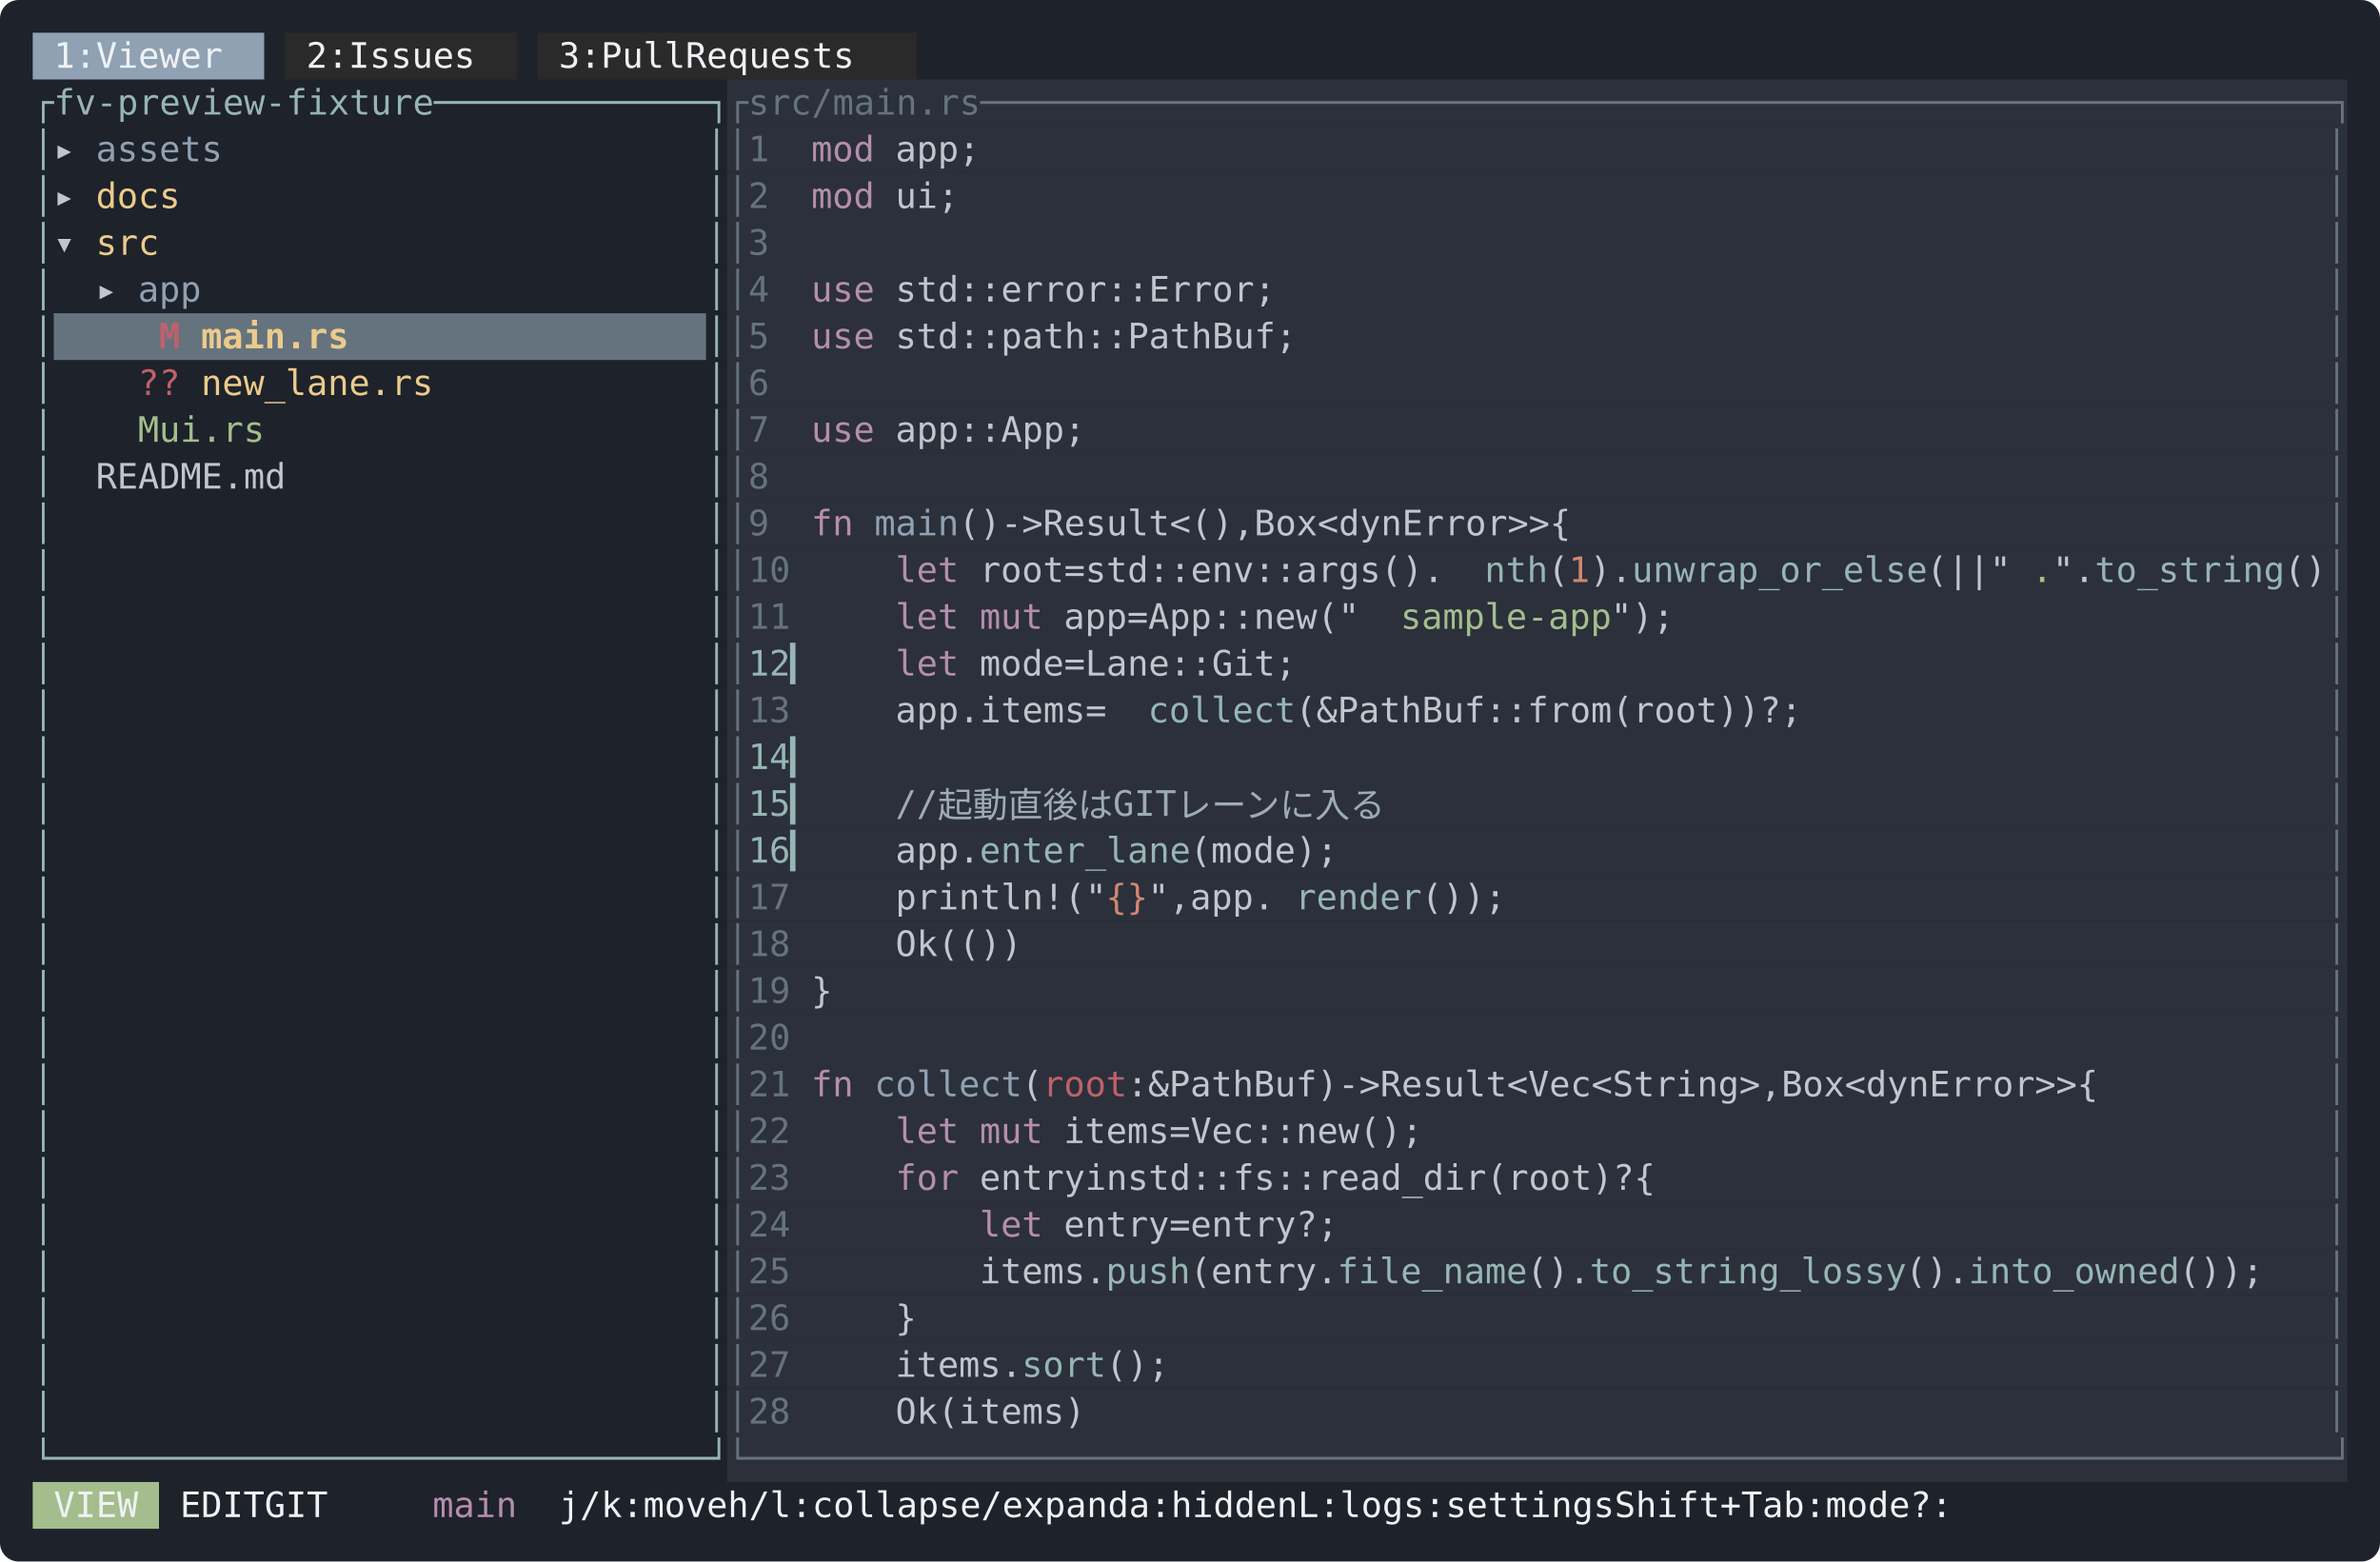
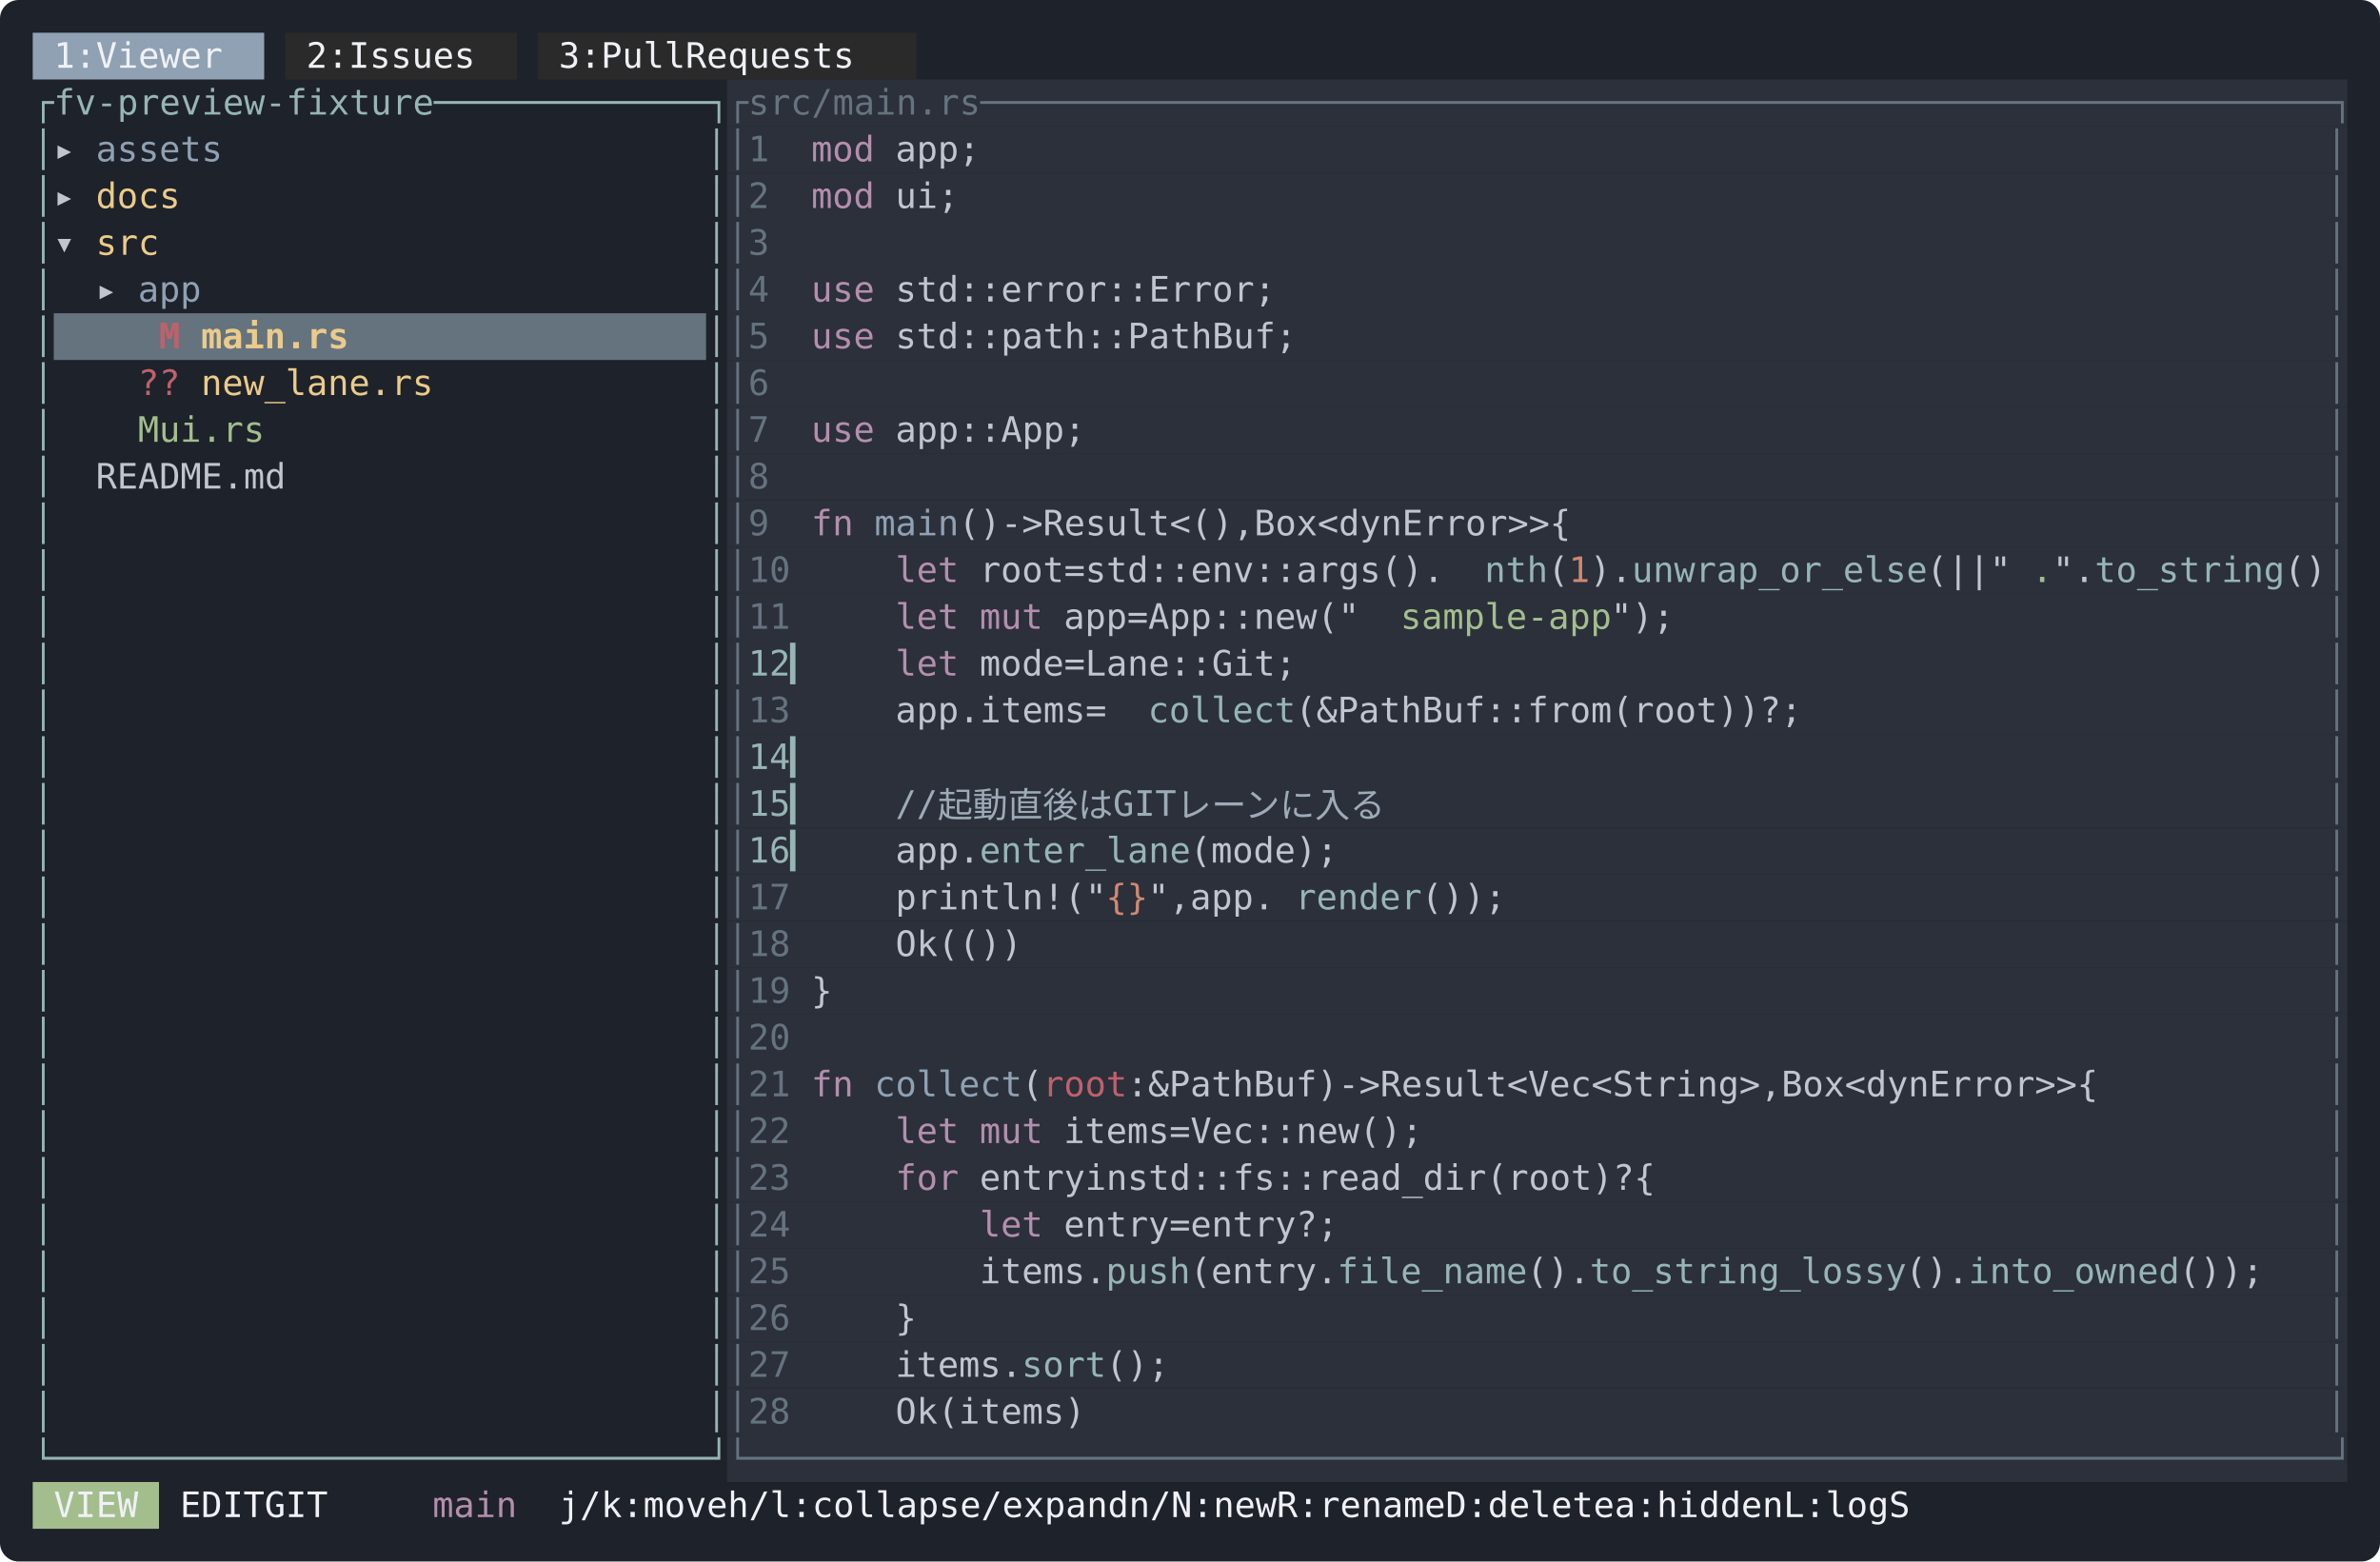
<svg xmlns="http://www.w3.org/2000/svg" width="1018" height="668" viewBox="0 0 1018 668" font-family="ui-monospace, SFMono-Regular, Menlo, Consolas, 'DejaVu Sans Mono', monospace" font-size="15">
  <rect width="1018" height="668" rx="8" fill="#1e222a" />
  <rect x="14" y="14" width="99" height="20" fill="#8fa1b3" />
  <rect x="122" y="14" width="99" height="20" fill="#2a2a2a" />
  <rect x="230" y="14" width="162" height="20" fill="#2a2a2a" />
  <text x="23 32 50 59 68 77 86 95" y="29" fill="#eff1f5">1:Viewer</text>
  <text x="131 140 158 167 176 185 194 203" y="29" fill="#eff1f5">2:Issues</text>
  <text x="239 248 266 275 284 293 311 320 329 338 347 356 365 374" y="29" fill="#eff1f5">3:PullRequests</text>
  <rect x="311" y="34" width="693" height="20" fill="#2b303b" />
  <text x="14 23 32 41 50 59 68 77 86 95 104 113 122 131 140 149 158 167 176 185 194 203 212 221 230 239 248 257 266 275 284 293 302" y="49" fill="#96b5b4">┌fv-preview-fixture─────────────┐</text>
  <text x="311 320 329 338 347 356 365 374 383 392 401 410 419 428 437 446 455 464 473 482 491 500 509 518 527 536 545 554 563 572 581 590 599 608 617 626 635 644 653 662 671 680 689 698 707 716 725 734 743 752 761 770 779 788 797 806 815 824 833 842 851 860 869 878 887 896 905 914 923 932 941 950 959 968 977 986 995" y="49" fill="#65737e">┌src/main.rs────────────────────────────────────────────────────────────────┐</text>
  <rect x="311" y="54" width="693" height="20" fill="#2b303b" />
  <text x="14" y="69" fill="#96b5b4">│</text>
  <text x="23" y="69" fill="#c0c5ce">▸</text>
  <text x="41 50 59 68 77 86" y="69" fill="#8fa1b3">assets</text>
  <text x="302" y="69" fill="#96b5b4">│</text>
  <text x="311 329" y="69" fill="#65737e">│1</text>
  <text x="347 356 365" y="69" fill="#b48ead">mod</text>
  <text x="383 392 401 410" y="69" fill="#c0c5ce">app;</text>
  <text x="995" y="69" fill="#65737e">│</text>
  <rect x="311" y="74" width="693" height="20" fill="#2b303b" />
  <text x="14" y="89" fill="#96b5b4">│</text>
  <text x="23" y="89" fill="#c0c5ce">▸</text>
  <text x="41 50 59 68" y="89" fill="#ebcb8b">docs</text>
  <text x="302" y="89" fill="#96b5b4">│</text>
  <text x="311 329" y="89" fill="#65737e">│2</text>
  <text x="347 356 365" y="89" fill="#b48ead">mod</text>
  <text x="383 392 401" y="89" fill="#c0c5ce">ui;</text>
  <text x="995" y="89" fill="#65737e">│</text>
  <rect x="311" y="94" width="693" height="20" fill="#2b303b" />
  <text x="14" y="109" fill="#96b5b4">│</text>
  <text x="23" y="109" fill="#c0c5ce">▾</text>
  <text x="41 50 59" y="109" fill="#ebcb8b">src</text>
  <text x="302" y="109" fill="#96b5b4">│</text>
  <text x="311 329" y="109" fill="#65737e">│3</text>
  <text x="995" y="109" fill="#65737e">│</text>
  <rect x="311" y="114" width="693" height="20" fill="#2b303b" />
  <text x="14" y="129" fill="#96b5b4">│</text>
  <text x="41" y="129" fill="#c0c5ce">▸</text>
  <text x="59 68 77" y="129" fill="#8fa1b3">app</text>
  <text x="302" y="129" fill="#96b5b4">│</text>
  <text x="311 329" y="129" fill="#65737e">│4</text>
  <text x="347 356 365" y="129" fill="#b48ead">use</text>
  <text x="383 392 401 410 419 428 437 446 455 464 473 482 491 500 509 518 527 536" y="129" fill="#c0c5ce">std::error::Error;</text>
  <text x="995" y="129" fill="#65737e">│</text>
  <rect x="23" y="134" width="279" height="20" fill="#65737e" />
  <rect x="311" y="134" width="693" height="20" fill="#2b303b" />
  <text x="14" y="149" fill="#96b5b4">│</text>
  <text x="68" y="149" fill="#bf616a" font-weight="bold">M</text>
  <text x="86 95 104 113 122 131 140" y="149" fill="#ebcb8b" font-weight="bold">main.rs</text>
  <text x="302" y="149" fill="#96b5b4">│</text>
  <text x="311 329" y="149" fill="#65737e">│5</text>
  <text x="347 356 365" y="149" fill="#b48ead">use</text>
  <text x="383 392 401 410 419 428 437 446 455 464 473 482 491 500 509 518 527 536 545" y="149" fill="#c0c5ce">std::path::PathBuf;</text>
  <text x="995" y="149" fill="#65737e">│</text>
  <rect x="311" y="154" width="693" height="20" fill="#2b303b" />
  <text x="14" y="169" fill="#96b5b4">│</text>
  <text x="59 68" y="169" fill="#bf616a">??</text>
  <text x="86 95 104 113 122 131 140 149 158 167 176" y="169" fill="#ebcb8b">new_lane.rs</text>
  <text x="302" y="169" fill="#96b5b4">│</text>
  <text x="311 329" y="169" fill="#65737e">│6</text>
  <text x="995" y="169" fill="#65737e">│</text>
  <rect x="311" y="174" width="693" height="20" fill="#2b303b" />
  <text x="14" y="189" fill="#96b5b4">│</text>
  <text x="59 86 95 104 113 122" y="189" fill="#a3be8c">Mui.rs</text>
  <text x="302" y="189" fill="#96b5b4">│</text>
  <text x="311 329" y="189" fill="#65737e">│7</text>
  <text x="347 356 365" y="189" fill="#b48ead">use</text>
  <text x="383 392 401 410 419 428 437 446 455" y="189" fill="#c0c5ce">app::App;</text>
  <text x="995" y="189" fill="#65737e">│</text>
  <rect x="311" y="194" width="693" height="20" fill="#2b303b" />
  <text x="14" y="209" fill="#96b5b4">│</text>
  <text x="41 50 59 68 77 86 95 104 113" y="209" fill="#c0c5ce">README.md</text>
  <text x="302" y="209" fill="#96b5b4">│</text>
  <text x="311 329" y="209" fill="#65737e">│8</text>
  <text x="995" y="209" fill="#65737e">│</text>
  <rect x="311" y="214" width="693" height="20" fill="#2b303b" />
  <text x="14" y="229" fill="#96b5b4">│</text>
  <text x="302" y="229" fill="#96b5b4">│</text>
  <text x="311 329" y="229" fill="#65737e">│9</text>
  <text x="347 356" y="229" fill="#b48ead">fn</text>
  <text x="374 383 392 401" y="229" fill="#8fa1b3">main</text>
  <text x="410 419 437 446 464 473 482 491 500 509 518 527 536 545 563 572 581 590 599 608 617 635 644 653 662 671 680 689 707" y="229" fill="#c0c5ce">()-&gt;Result&lt;(),Box&lt;dynError&gt;&gt;{</text>
  <text x="995" y="229" fill="#65737e">│</text>
  <rect x="311" y="234" width="693" height="20" fill="#2b303b" />
  <text x="14" y="249" fill="#96b5b4">│</text>
  <text x="302" y="249" fill="#96b5b4">│</text>
  <text x="311 320 329" y="249" fill="#65737e">│10</text>
  <text x="383 392 401" y="249" fill="#b48ead">let</text>
  <text x="419 428 437 446 464 482 491 500 509 518 527 536 545 554 563 572 581 590 599 608 617 626" y="249" fill="#c0c5ce">root=std::env::args().</text>
  <text x="635 644 653" y="249" fill="#96b5b4">nth</text>
  <text x="662" y="249" fill="#c0c5ce">(</text>
  <text x="671" y="249" fill="#d08770">1</text>
  <text x="680 689" y="249" fill="#c0c5ce">).</text>
  <text x="698 707 716 725 734 743 752 761 770 779 788 797 806 815" y="249" fill="#96b5b4">unwrap_or_else</text>
  <text x="824 833 842 860" y="249" fill="#c0c5ce">(||"</text>
  <text x="869" y="249" fill="#a3be8c">.</text>
  <text x="878 887" y="249" fill="#c0c5ce">".</text>
  <text x="896 905 914 923 932 941 950 959 968" y="249" fill="#96b5b4">to_string</text>
  <text x="977 986" y="249" fill="#c0c5ce">()</text>
  <text x="995" y="249" fill="#65737e">│</text>
  <rect x="311" y="254" width="693" height="20" fill="#2b303b" />
  <text x="14" y="269" fill="#96b5b4">│</text>
  <text x="302" y="269" fill="#96b5b4">│</text>
  <text x="311 320 329" y="269" fill="#65737e">│11</text>
  <text x="383 392 401" y="269" fill="#b48ead">let</text>
  <text x="419 428 437" y="269" fill="#b48ead">mut</text>
  <text x="455 464 473 491 509 518 527 536 545 554 563 572 581 590" y="269" fill="#c0c5ce">app=App::new("</text>
  <text x="599 608 617 626 635 644 653 662 671 680" y="269" fill="#a3be8c">sample-app</text>
  <text x="689 698 707" y="269" fill="#c0c5ce">");</text>
  <text x="995" y="269" fill="#65737e">│</text>
  <rect x="311" y="274" width="693" height="20" fill="#2b303b" />
  <text x="14" y="289" fill="#96b5b4">│</text>
  <text x="302" y="289" fill="#96b5b4">│</text>
  <text x="311" y="289" fill="#65737e">│</text>
  <text x="320 329 338" y="289" fill="#96b5b4">12▎</text>
  <text x="383 392 401" y="289" fill="#b48ead">let</text>
  <text x="419 428 437 446 464 482 491 500 509 518 527 536 545 554 563" y="289" fill="#c0c5ce">mode=Lane::Git;</text>
  <text x="995" y="289" fill="#65737e">│</text>
  <rect x="311" y="294" width="693" height="20" fill="#2b303b" />
  <text x="14" y="309" fill="#96b5b4">│</text>
  <text x="302" y="309" fill="#96b5b4">│</text>
  <text x="311 320 329" y="309" fill="#65737e">│13</text>
  <text x="383 392 401 410 419 428 437 446 455 473" y="309" fill="#c0c5ce">app.items=</text>
  <text x="491 500 509 518 527 536 545" y="309" fill="#96b5b4">collect</text>
  <text x="554 563 572 581 590 599 608 617 626 635 644 653 662 671 680 689 698 707 716 725 734 743 752 761" y="309" fill="#c0c5ce">(&amp;PathBuf::from(root))?;</text>
  <text x="995" y="309" fill="#65737e">│</text>
  <rect x="311" y="314" width="693" height="20" fill="#2b303b" />
  <text x="14" y="329" fill="#96b5b4">│</text>
  <text x="302" y="329" fill="#96b5b4">│</text>
  <text x="311" y="329" fill="#65737e">│</text>
  <text x="320 329 338" y="329" fill="#96b5b4">14▎</text>
  <text x="995" y="329" fill="#65737e">│</text>
  <rect x="311" y="334" width="693" height="20" fill="#2b303b" />
  <text x="14" y="349" fill="#96b5b4">│</text>
  <text x="302" y="349" fill="#96b5b4">│</text>
  <text x="311" y="349" fill="#65737e">│</text>
  <text x="320 329 338" y="349" fill="#96b5b4">15▎</text>
  <text x="383 392 410 428 446 464 482 509 518 527 545 563 581 599 617 635" y="349" fill="#9dabb6">//起動直後はGITレーンに入る</text>
  <text x="995" y="349" fill="#65737e">│</text>
  <rect x="311" y="354" width="693" height="20" fill="#2b303b" />
  <text x="14" y="369" fill="#96b5b4">│</text>
  <text x="302" y="369" fill="#96b5b4">│</text>
  <text x="311" y="369" fill="#65737e">│</text>
  <text x="320 329 338" y="369" fill="#96b5b4">16▎</text>
  <text x="383 392 401 410" y="369" fill="#c0c5ce">app.</text>
  <text x="419 428 437 446 455 464 473 482 491 500" y="369" fill="#96b5b4">enter_lane</text>
  <text x="509 518 527 536 545 554 563" y="369" fill="#c0c5ce">(mode);</text>
  <text x="995" y="369" fill="#65737e">│</text>
  <rect x="311" y="374" width="693" height="20" fill="#2b303b" />
  <text x="14" y="389" fill="#96b5b4">│</text>
  <text x="302" y="389" fill="#96b5b4">│</text>
  <text x="311 320 329" y="389" fill="#65737e">│17</text>
  <text x="383 392 401 410 419 428 437 446 455 464" y="389" fill="#c0c5ce">println!("</text>
  <text x="473 482" y="389" fill="#d08770">{}</text>
  <text x="491 500 518 527 536 545" y="389" fill="#c0c5ce">",app.</text>
  <text x="554 563 572 581 590 599" y="389" fill="#96b5b4">render</text>
  <text x="608 617 626 635" y="389" fill="#c0c5ce">());</text>
  <text x="995" y="389" fill="#65737e">│</text>
  <rect x="311" y="394" width="693" height="20" fill="#2b303b" />
  <text x="14" y="409" fill="#96b5b4">│</text>
  <text x="302" y="409" fill="#96b5b4">│</text>
  <text x="311 320 329" y="409" fill="#65737e">│18</text>
  <text x="383 392 401 410 419 428" y="409" fill="#c0c5ce">Ok(())</text>
  <text x="995" y="409" fill="#65737e">│</text>
  <rect x="311" y="414" width="693" height="20" fill="#2b303b" />
  <text x="14" y="429" fill="#96b5b4">│</text>
  <text x="302" y="429" fill="#96b5b4">│</text>
  <text x="311 320 329" y="429" fill="#65737e">│19</text>
  <text x="347" y="429" fill="#c0c5ce">}</text>
  <text x="995" y="429" fill="#65737e">│</text>
  <rect x="311" y="434" width="693" height="20" fill="#2b303b" />
  <text x="14" y="449" fill="#96b5b4">│</text>
  <text x="302" y="449" fill="#96b5b4">│</text>
  <text x="311 320 329" y="449" fill="#65737e">│20</text>
  <text x="995" y="449" fill="#65737e">│</text>
  <rect x="311" y="454" width="693" height="20" fill="#2b303b" />
  <text x="14" y="469" fill="#96b5b4">│</text>
  <text x="302" y="469" fill="#96b5b4">│</text>
  <text x="311 320 329" y="469" fill="#65737e">│21</text>
  <text x="347 356" y="469" fill="#b48ead">fn</text>
  <text x="374 383 392 401 410 419 428" y="469" fill="#8fa1b3">collect</text>
  <text x="437" y="469" fill="#c0c5ce">(</text>
  <text x="446 455 464 473" y="469" fill="#bf616a">root</text>
  <text x="482 500 509 518 527 536 545 554 563 572 590 599 617 626 635 644 653 662 671 680 689 698 707 716 725 734 743 752 761 770 779 797 806 815 824 833 842 851 869 878 887 896 905 914 923 941" y="469" fill="#c0c5ce">:&amp;PathBuf)-&gt;Result&lt;Vec&lt;String&gt;,Box&lt;dynError&gt;&gt;{</text>
  <text x="995" y="469" fill="#65737e">│</text>
  <rect x="311" y="474" width="693" height="20" fill="#2b303b" />
  <text x="14" y="489" fill="#96b5b4">│</text>
  <text x="302" y="489" fill="#96b5b4">│</text>
  <text x="311 320 329" y="489" fill="#65737e">│22</text>
  <text x="383 392 401" y="489" fill="#b48ead">let</text>
  <text x="419 428 437" y="489" fill="#b48ead">mut</text>
  <text x="455 464 473 482 491 509 527 536 545 554 563 572 581 590 599 608 617" y="489" fill="#c0c5ce">items=Vec::new();</text>
  <text x="995" y="489" fill="#65737e">│</text>
  <rect x="311" y="494" width="693" height="20" fill="#2b303b" />
  <text x="14" y="509" fill="#96b5b4">│</text>
  <text x="302" y="509" fill="#96b5b4">│</text>
  <text x="311 320 329" y="509" fill="#65737e">│23</text>
  <text x="383 392 401" y="509" fill="#b48ead">for</text>
  <text x="419 428 437 446 455 473 482 500 509 518 527 536 545 554 563 572 581 590 599 608 617 626 635 644 653 662 671 680 689 698 707 725" y="509" fill="#c0c5ce">entryinstd::fs::read_dir(root)?{</text>
  <text x="995" y="509" fill="#65737e">│</text>
  <rect x="311" y="514" width="693" height="20" fill="#2b303b" />
  <text x="14" y="529" fill="#96b5b4">│</text>
  <text x="302" y="529" fill="#96b5b4">│</text>
  <text x="311 320 329" y="529" fill="#65737e">│24</text>
  <text x="419 428 437" y="529" fill="#b48ead">let</text>
  <text x="455 464 473 482 491 509 527 536 545 554 563 572 581" y="529" fill="#c0c5ce">entry=entry?;</text>
  <text x="995" y="529" fill="#65737e">│</text>
  <rect x="311" y="534" width="693" height="20" fill="#2b303b" />
  <text x="14" y="549" fill="#96b5b4">│</text>
  <text x="302" y="549" fill="#96b5b4">│</text>
  <text x="311 320 329" y="549" fill="#65737e">│25</text>
  <text x="419 428 437 446 455 464" y="549" fill="#c0c5ce">items.</text>
  <text x="473 482 491 500" y="549" fill="#96b5b4">push</text>
  <text x="509 518 527 536 545 554 563" y="549" fill="#c0c5ce">(entry.</text>
  <text x="572 581 590 599 608 617 626 635 644" y="549" fill="#96b5b4">file_name</text>
  <text x="653 662 671" y="549" fill="#c0c5ce">().</text>
  <text x="680 689 698 707 716 725 734 743 752 761 770 779 788 797 806" y="549" fill="#96b5b4">to_string_lossy</text>
  <text x="815 824 833" y="549" fill="#c0c5ce">().</text>
  <text x="842 851 860 869 878 887 896 905 914 923" y="549" fill="#96b5b4">into_owned</text>
  <text x="932 941 950 959" y="549" fill="#c0c5ce">());</text>
  <text x="995" y="549" fill="#65737e">│</text>
  <rect x="311" y="554" width="693" height="20" fill="#2b303b" />
  <text x="14" y="569" fill="#96b5b4">│</text>
  <text x="302" y="569" fill="#96b5b4">│</text>
  <text x="311 320 329" y="569" fill="#65737e">│26</text>
  <text x="383" y="569" fill="#c0c5ce">}</text>
  <text x="995" y="569" fill="#65737e">│</text>
  <rect x="311" y="574" width="693" height="20" fill="#2b303b" />
  <text x="14" y="589" fill="#96b5b4">│</text>
  <text x="302" y="589" fill="#96b5b4">│</text>
  <text x="311 320 329" y="589" fill="#65737e">│27</text>
  <text x="383 392 401 410 419 428" y="589" fill="#c0c5ce">items.</text>
  <text x="437 446 455 464" y="589" fill="#96b5b4">sort</text>
  <text x="473 482 491" y="589" fill="#c0c5ce">();</text>
  <text x="995" y="589" fill="#65737e">│</text>
  <rect x="311" y="594" width="693" height="20" fill="#2b303b" />
  <text x="14" y="609" fill="#96b5b4">│</text>
  <text x="302" y="609" fill="#96b5b4">│</text>
  <text x="311 320 329" y="609" fill="#65737e">│28</text>
  <text x="383 392 401 410 419 428 437 446 455" y="609" fill="#c0c5ce">Ok(items)</text>
  <text x="995" y="609" fill="#65737e">│</text>
  <rect x="311" y="614" width="693" height="20" fill="#2b303b" />
  <text x="14 23 32 41 50 59 68 77 86 95 104 113 122 131 140 149 158 167 176 185 194 203 212 221 230 239 248 257 266 275 284 293 302" y="629" fill="#96b5b4">└───────────────────────────────┘</text>
  <text x="311 320 329 338 347 356 365 374 383 392 401 410 419 428 437 446 455 464 473 482 491 500 509 518 527 536 545 554 563 572 581 590 599 608 617 626 635 644 653 662 671 680 689 698 707 716 725 734 743 752 761 770 779 788 797 806 815 824 833 842 851 860 869 878 887 896 905 914 923 932 941 950 959 968 977 986 995" y="629" fill="#65737e">└───────────────────────────────────────────────────────────────────────────┘</text>
  <rect x="14" y="634" width="54" height="20" fill="#a3be8c" />
  <text x="23 32 41 50" y="649" fill="#eff1f5">VIEW</text>
  <text x="77 86 95 104 131 140 149" y="649" fill="#eff1f5">EDITGIT</text>
  <text x="185 194 203 212" y="649" fill="#b48ead">main</text>
-   <text x="239 248 257 266 284 293 302 311 338 347 356 365 383 392 401 410 419 428 437 446 455 464 473 482 491 500 509 536 545 563 572 581 590 599 608 635 644 662 671 680 707 716 734 743 752 761 770 779 788 797 824 833 842 851 860 869 878 887 896 905 923 932 941 950 977 986" y="649" fill="#eff1f5">j/k:moveh/l:collapse/expanda:hiddenL:logs:settingsShift+Tab:mode?:</text>
+   <text x="239 248 257 266 284 293 302 311 338 347 356 365 383 392 401 410 419 428 437 446 455 464 473 482 491 500 509 536 545 554 563 581 590 599 626 635 653 662 671 680 689 698 725 734 752 761 770 779 788 797 824 833 851 860 869 878 887 896 923 932 950 959 968 995" y="649" fill="#eff1f5">j/k:moveh/l:collapse/expandn/N:newR:renameD:deletea:hiddenL:logS</text>
</svg>
